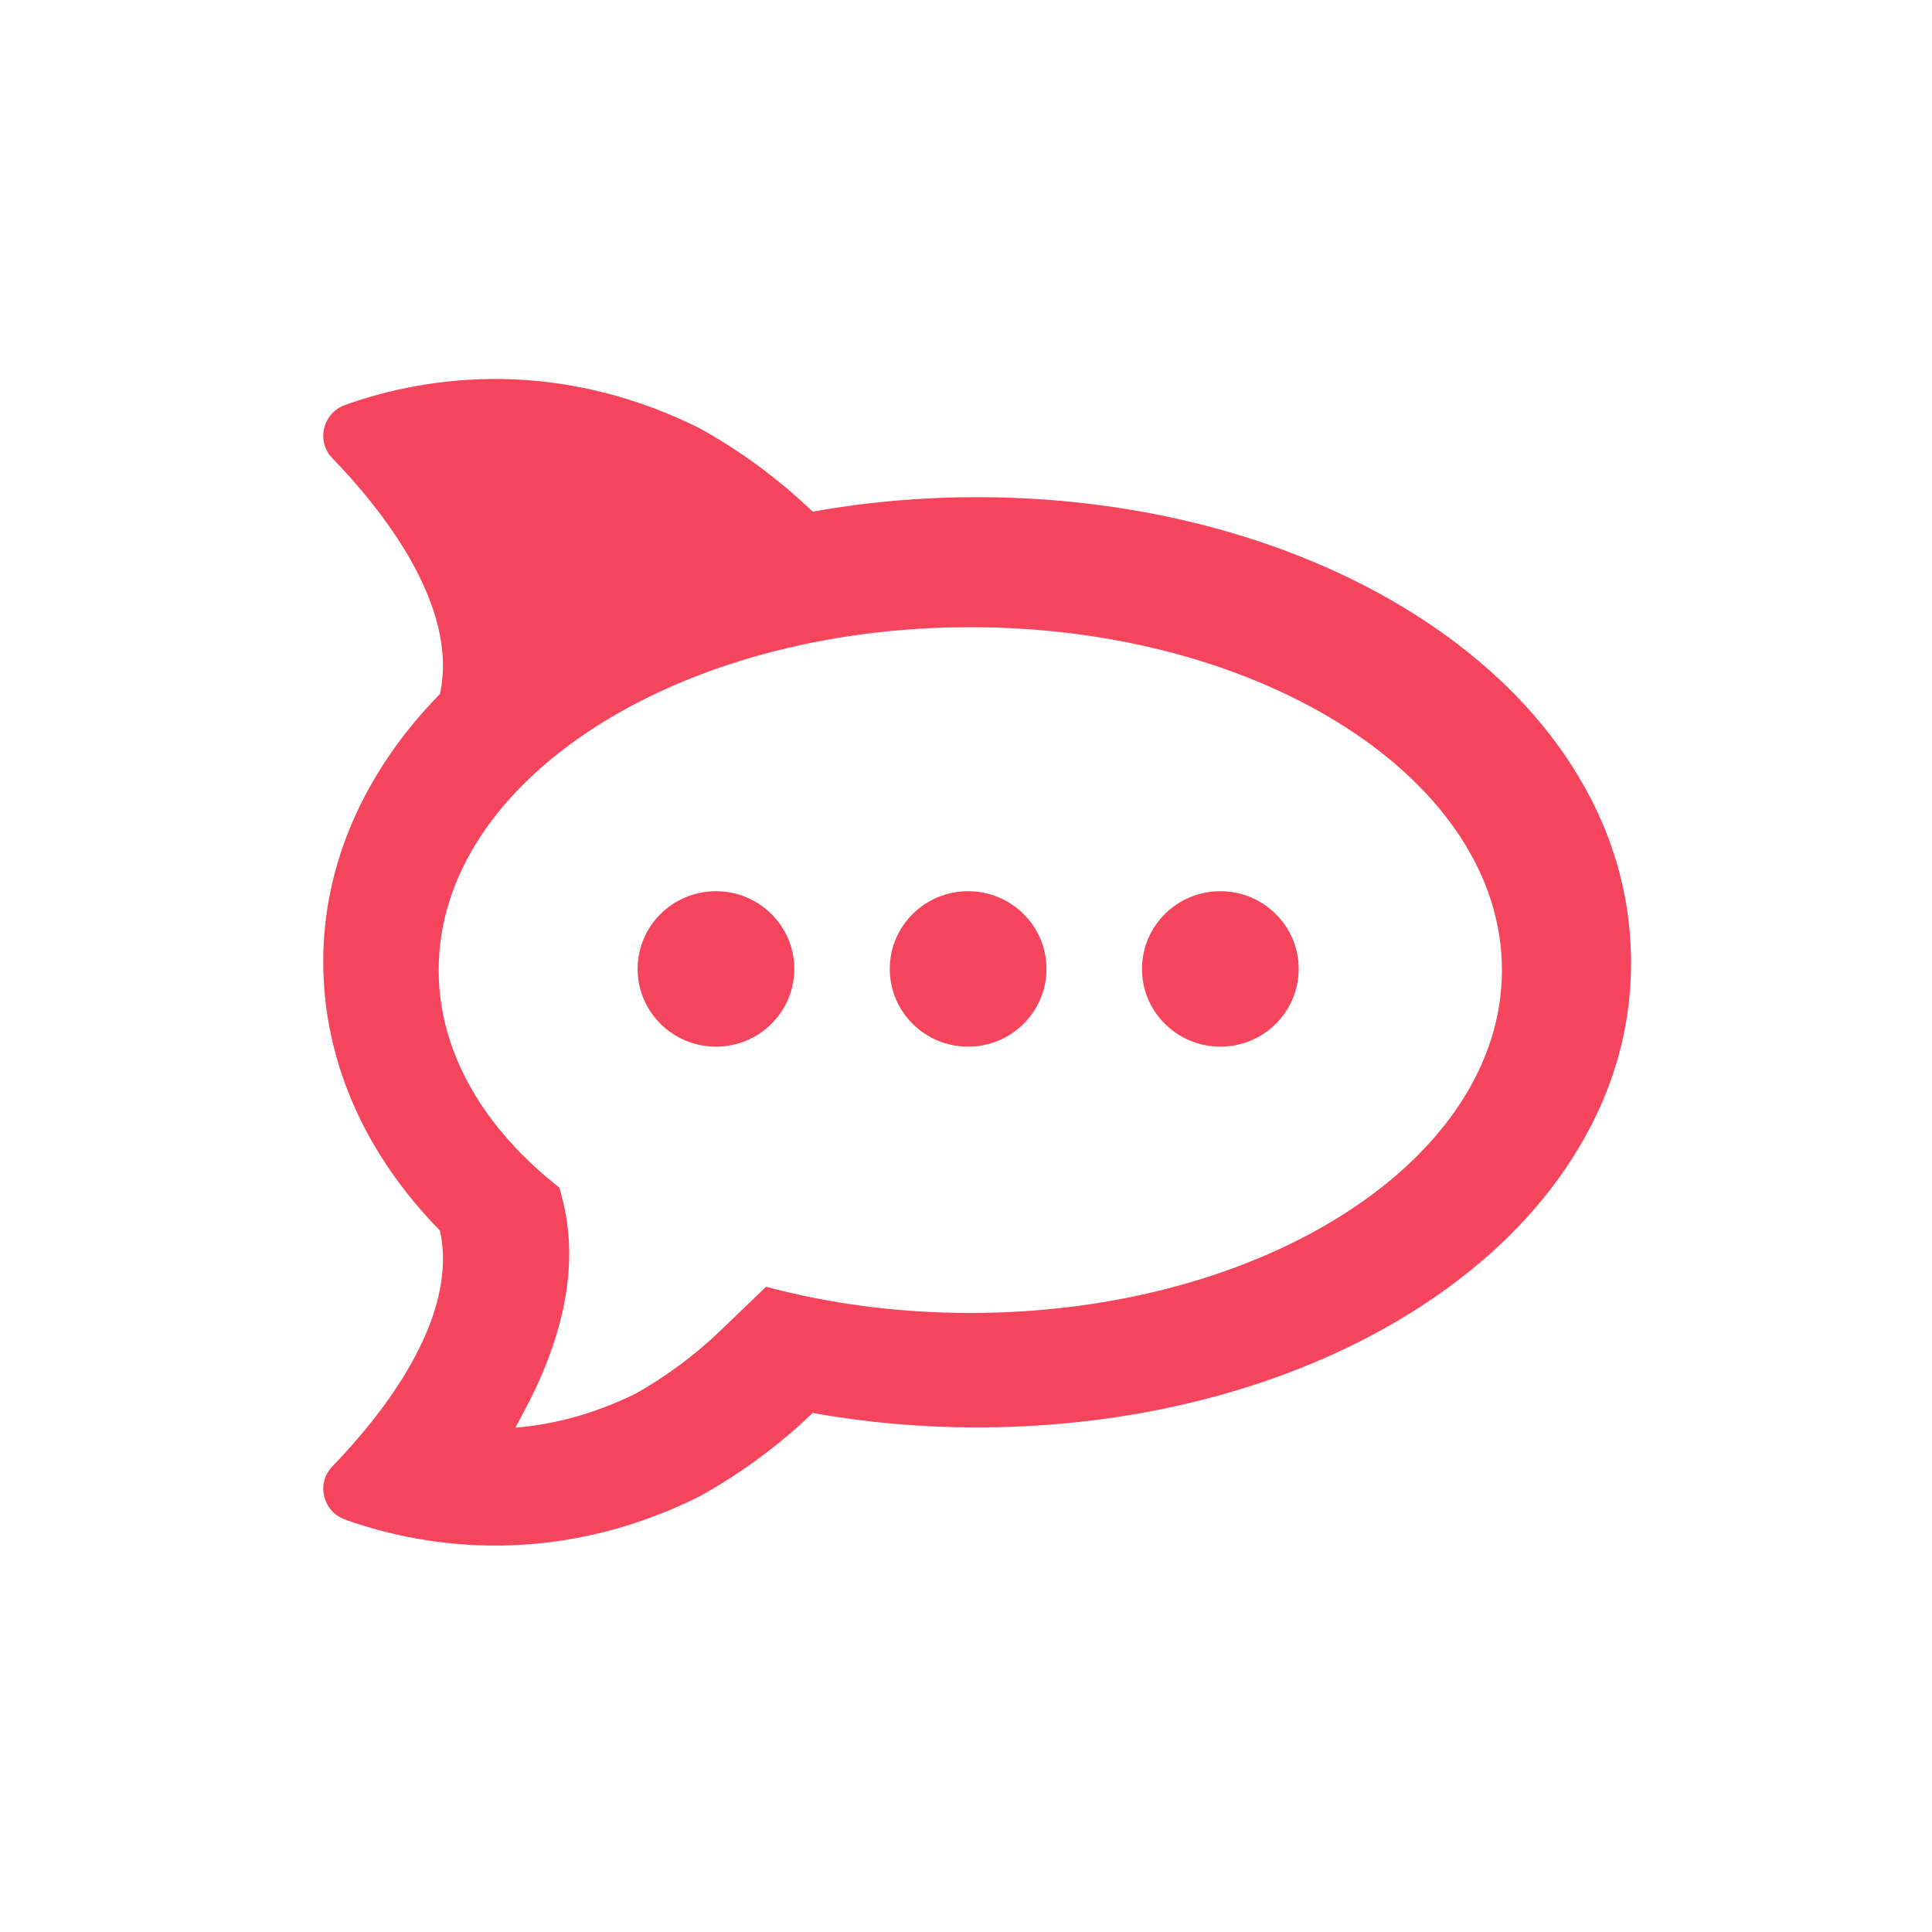
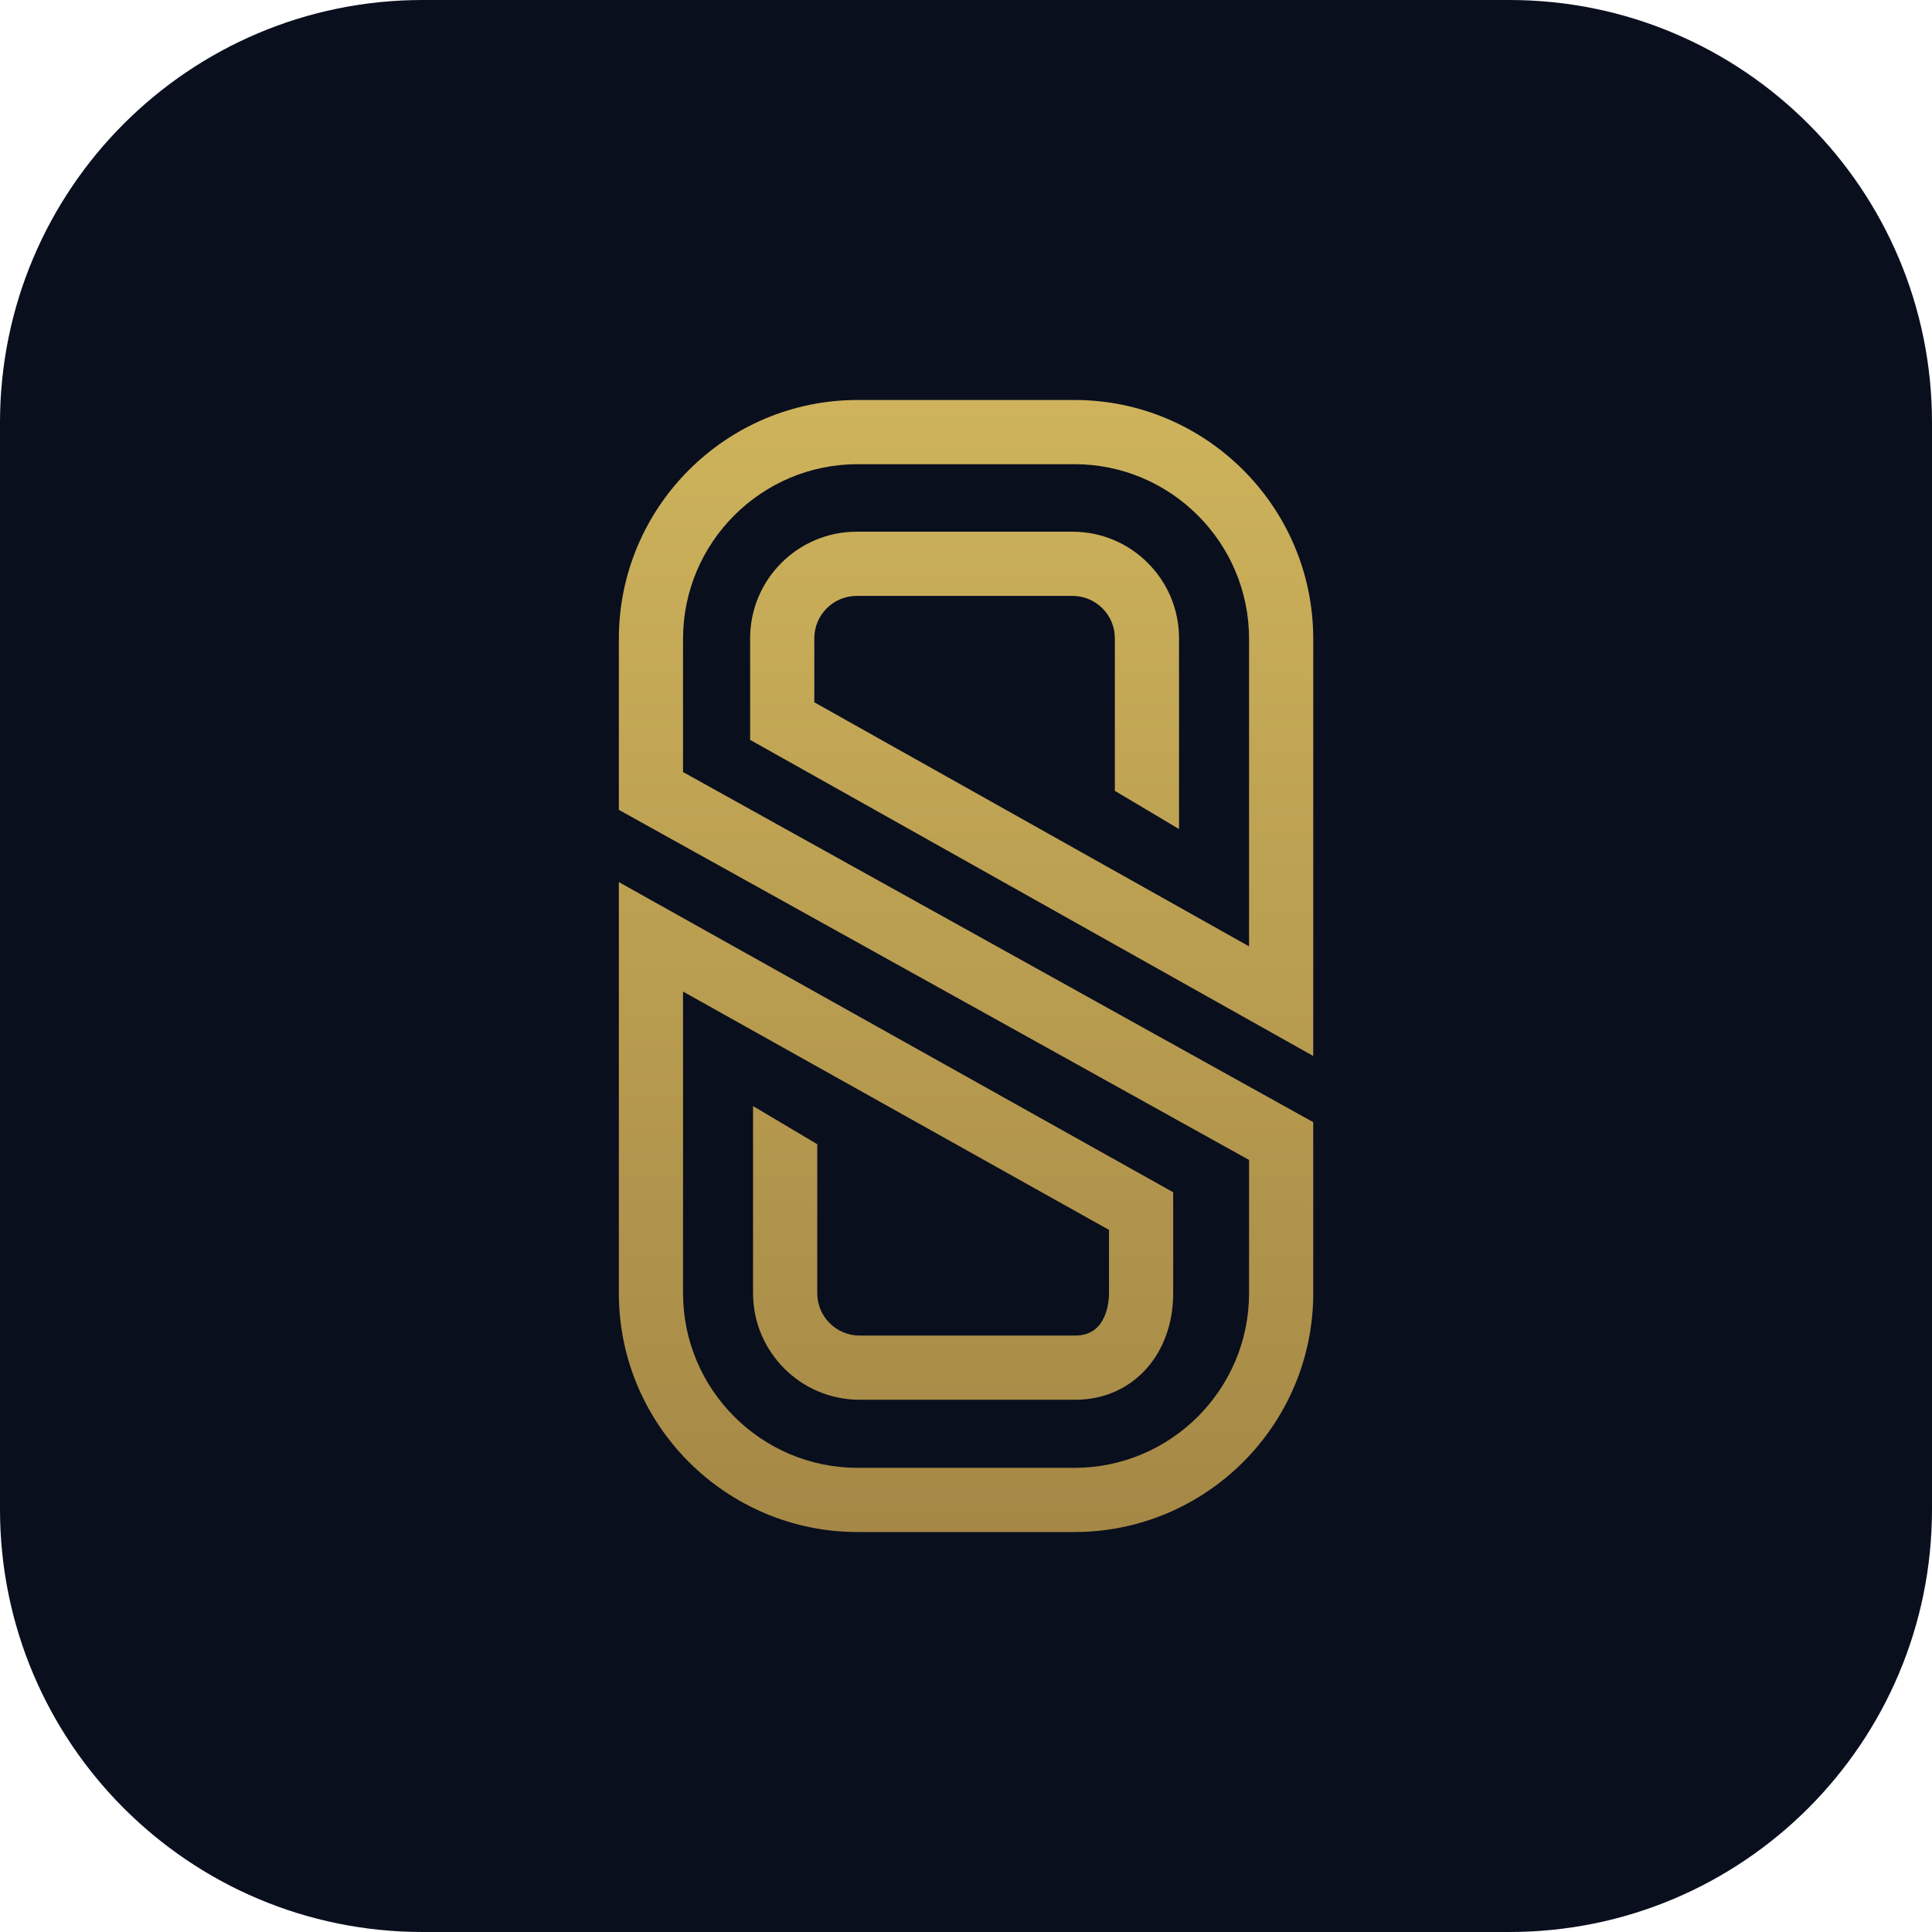
- <svg xmlns="http://www.w3.org/2000/svg" width="185" height="185" viewBox="0 0 185 185" fill="none">
-   <path d="M150.479 73.268C147.083 67.994 142.323 63.325 136.339 59.387C124.777 51.791 109.586 47.606 93.563 47.606C88.209 47.606 82.935 48.072 77.816 48.993C74.639 45.935 70.925 43.184 66.992 41.01C52.398 33.735 39.538 36.444 33.04 38.781C30.905 39.549 30.247 42.248 31.826 43.877C36.408 48.607 43.99 57.954 42.126 66.453C34.881 73.85 30.952 82.768 30.952 92.055C30.952 101.518 34.881 110.436 42.126 117.833C43.99 126.333 36.408 135.684 31.826 140.413C30.251 142.038 30.905 144.738 33.04 145.506C39.538 147.842 52.398 150.556 66.997 143.281C70.93 141.107 74.644 138.356 77.82 135.298C82.94 136.219 88.214 136.685 93.567 136.685C109.595 136.685 124.786 132.505 136.344 124.908C142.328 120.97 147.088 116.306 150.484 111.028C154.268 105.153 156.183 98.827 156.183 92.236C156.178 85.468 154.263 79.147 150.479 73.268ZM92.909 125.723C85.981 125.723 79.376 124.829 73.354 123.214L68.954 127.445C66.562 129.745 63.759 131.825 60.835 133.464C56.962 135.358 53.137 136.396 49.353 136.708C49.568 136.322 49.764 135.931 49.974 135.54C54.384 127.44 55.575 120.16 53.543 113.704C46.33 108.039 42.005 100.787 42.005 92.888C42.005 74.757 64.796 60.058 92.909 60.058C121.021 60.058 143.818 74.757 143.818 92.888C143.818 111.023 121.026 125.723 92.909 125.723Z" fill="#F5455C" />
-   <path d="M68.557 85.338C64.413 85.338 61.055 88.671 61.055 92.781C61.055 96.891 64.413 100.224 68.557 100.224C72.701 100.224 76.059 96.891 76.059 92.781C76.059 88.671 72.701 85.338 68.557 85.338Z" fill="#F5455C" />
-   <path d="M92.703 85.338C88.56 85.338 85.201 88.671 85.201 92.781C85.201 96.891 88.56 100.224 92.703 100.224C96.847 100.224 100.206 96.891 100.206 92.781C100.206 88.671 96.847 85.338 92.703 85.338Z" fill="#F5455C" />
-   <path d="M116.854 85.338C112.71 85.338 109.352 88.671 109.352 92.781C109.352 96.891 112.71 100.224 116.854 100.224C120.997 100.224 124.356 96.891 124.356 92.781C124.356 88.671 120.997 85.338 116.854 85.338Z" fill="#F5455C" />
+ <svg xmlns="http://www.w3.org/2000/svg" width="512" height="512" viewBox="0 0 512 512" version="1.1">
+   <defs>
+     <linearGradient id="sp-gold" x1="50%" y1="100%" x2="50%" y2="0%">
+       <stop stop-color="#A58845" offset="0%" />
+       <stop stop-color="#CEB35C" offset="100%" />
+     </linearGradient>
+   </defs>
+   <rect width="512" height="512" rx="112" fill="#0A0F1E" />
+   <g transform="translate(164 106) scale(3.304)">
+     <path d="M19.159,-2.46942989e-15 C8.594,-2.46942989e-15 -1.6649944e-15,8.594 -1.6649944e-15,19.159 L-1.6649944e-15,19.159 L-1.6649944e-15,32.874 L50.549,60.956 L50.549,71.642 C50.549,79.367 44.264,85.652 36.539,85.652 L36.539,85.652 L19.159,85.652 C11.433,85.652 5.149,79.367 5.149,71.642 L5.149,71.642 L5.149,47.45 L39.315,66.567 L39.315,71.646 C39.315,72.213 39.186,75.042 36.622,75.042 L36.622,75.042 L19.31,75.042 C17.437,75.042 15.914,73.519 15.914,71.646 L15.914,71.646 L15.914,59.696 L10.765,56.633 L10.765,71.646 C10.765,76.357 14.598,80.19 19.31,80.19 L19.31,80.19 L36.622,80.19 C41.167,80.19 44.464,76.597 44.464,71.646 L44.464,71.646 L44.464,63.548 L-1.6649944e-15,38.67 L-1.6649944e-15,71.642 C-1.6649944e-15,82.206 8.594,90.8 19.159,90.8 L19.159,90.8 L36.539,90.8 C47.103,90.8 55.697,82.206 55.697,71.642 L55.697,71.642 L55.697,57.926 L5.149,29.844 L5.149,19.159 C5.149,11.433 11.433,5.149 19.159,5.149 L19.159,5.149 L36.539,5.149 C44.264,5.149 50.549,11.433 50.549,19.159 L50.549,19.159 L50.549,43.824 L15.679,24.248 L15.679,19.109 C15.679,17.237 17.203,15.714 19.076,15.714 L19.076,15.714 L36.388,15.714 C38.261,15.714 39.784,17.237 39.784,19.109 L39.784,19.109 L39.784,31.351 L44.932,34.414 L44.932,19.109 C44.932,14.398 41.099,10.565 36.388,10.565 L36.388,10.565 L19.076,10.565 C14.364,10.565 10.531,14.398 10.531,19.109 L10.531,19.109 L10.531,27.262 L55.697,52.618 L55.697,19.159 C55.697,8.594 47.103,-2.46942989e-15 36.539,-2.46942989e-15 L36.539,-2.46942989e-15 L19.159,-2.46942989e-15 Z" fill="url(#sp-gold)" fill-rule="nonzero" />
+   </g>
</svg>
